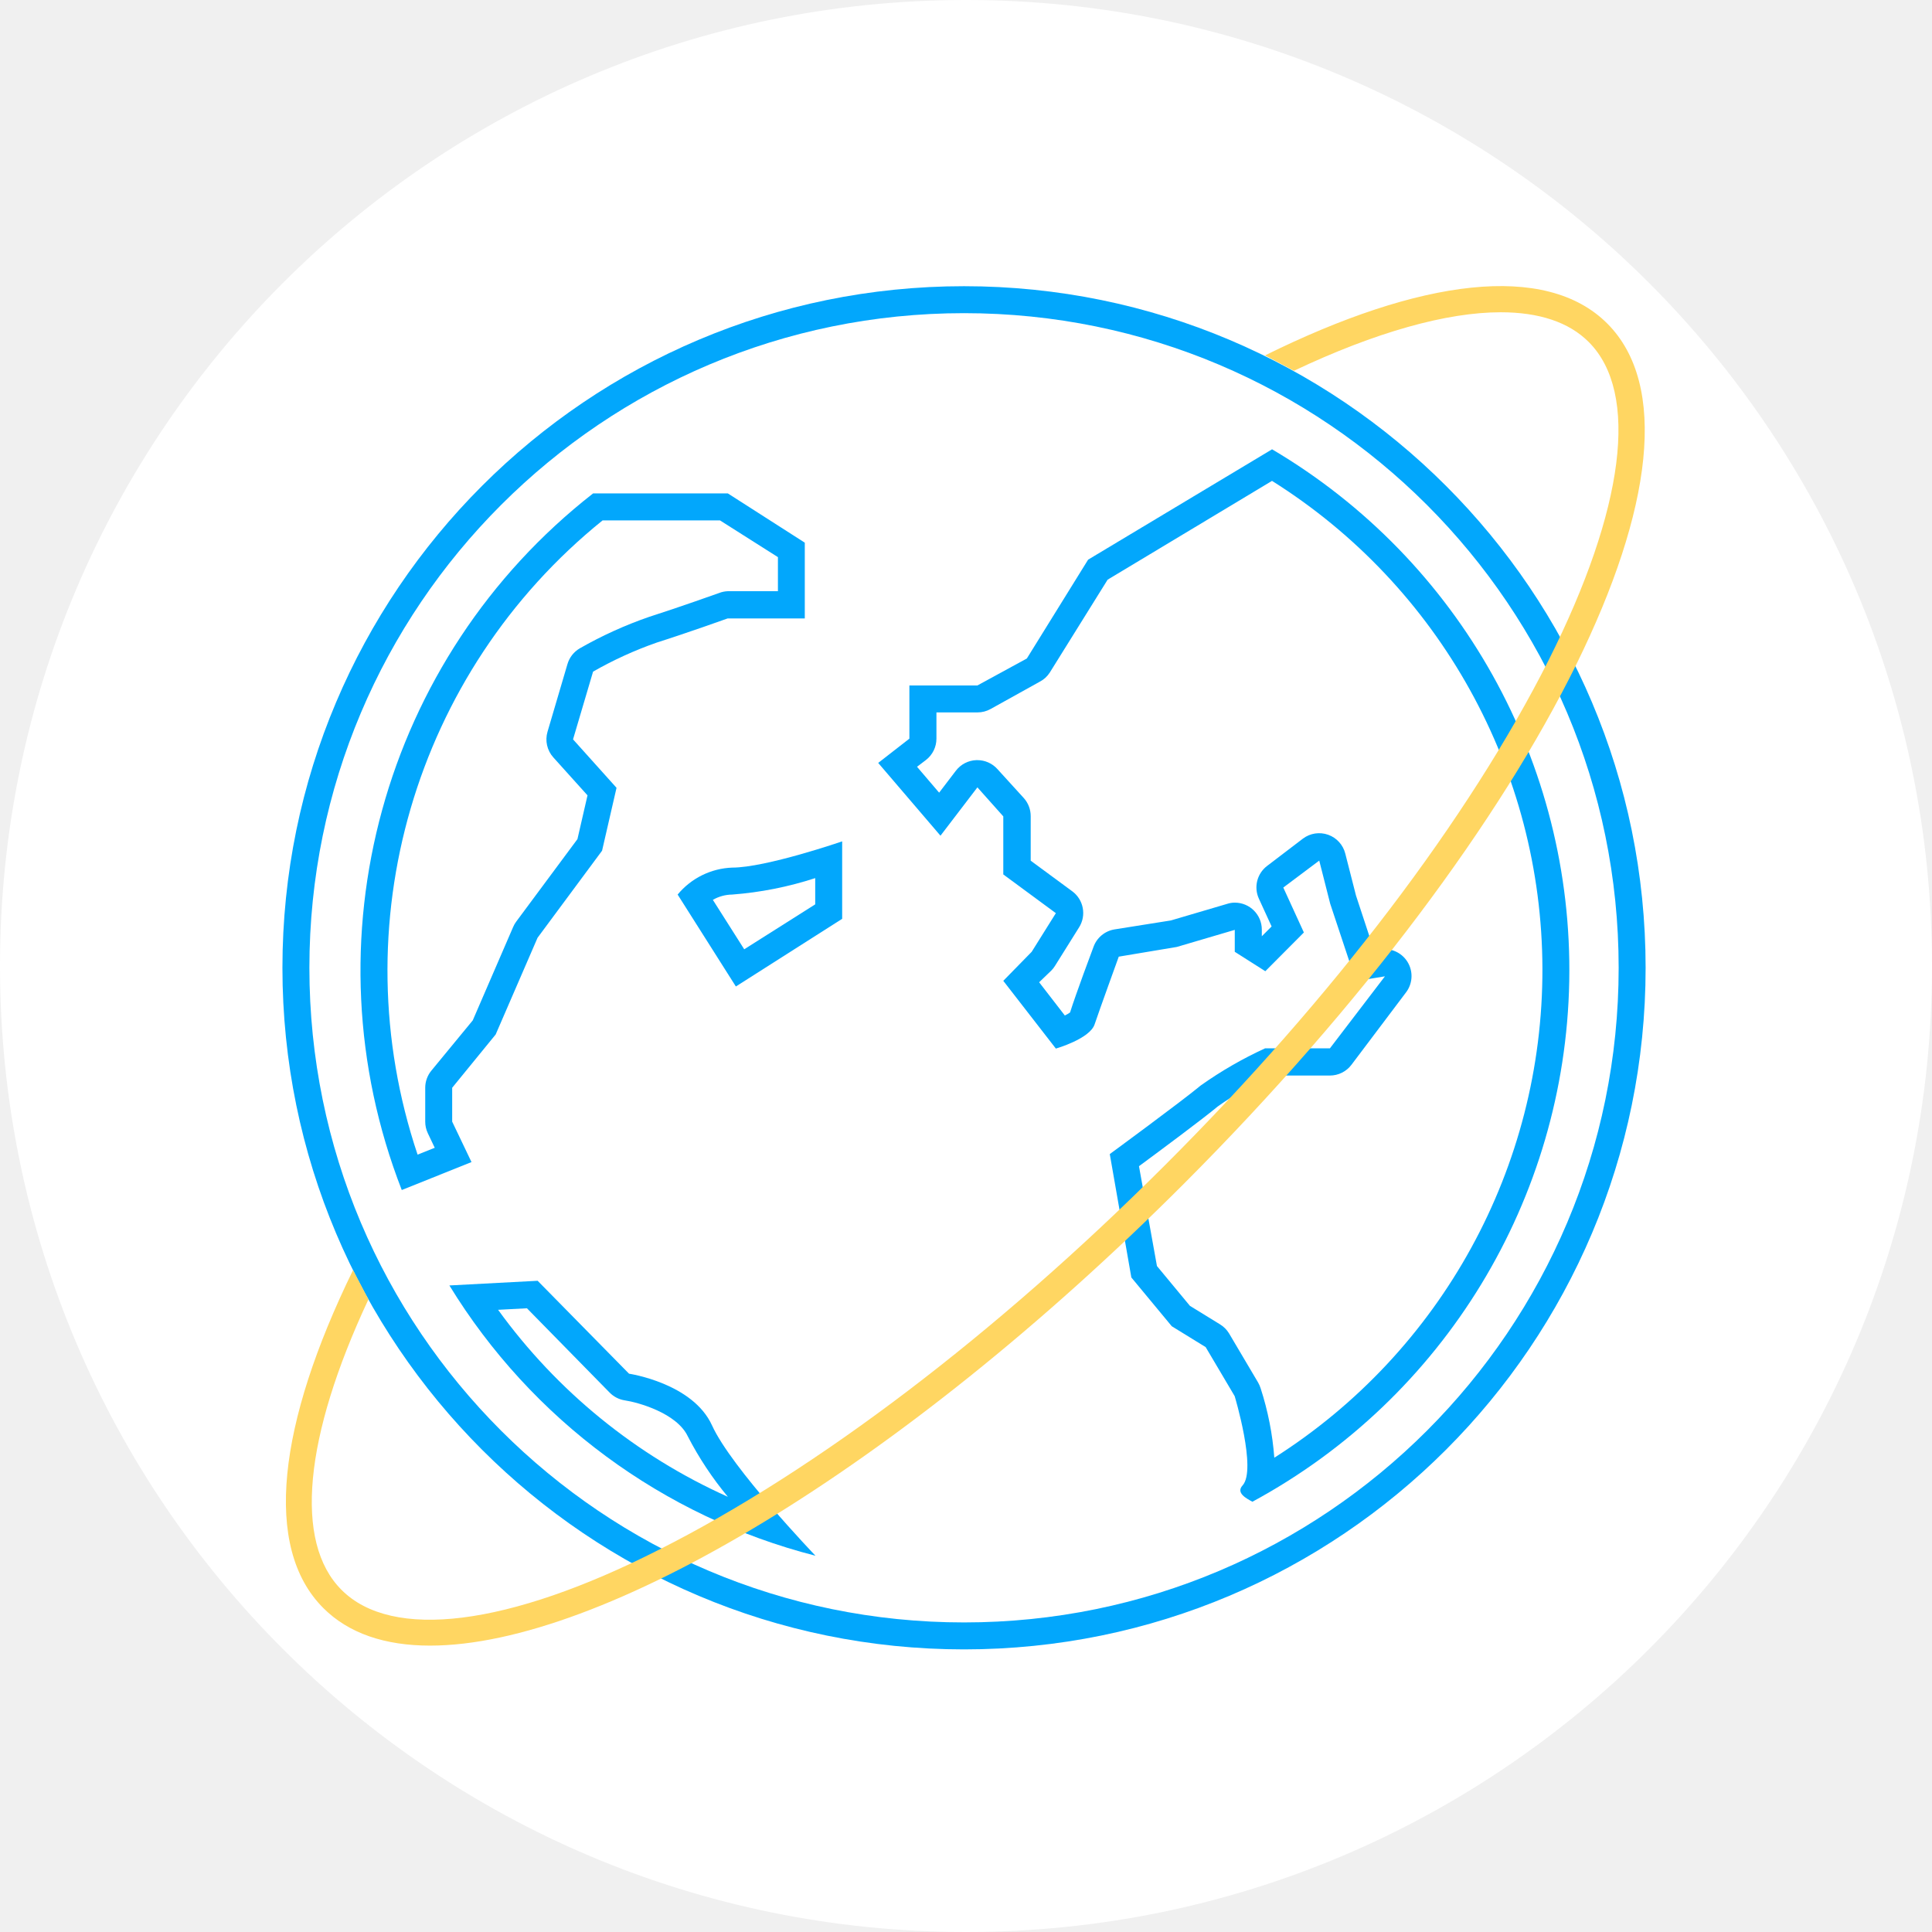
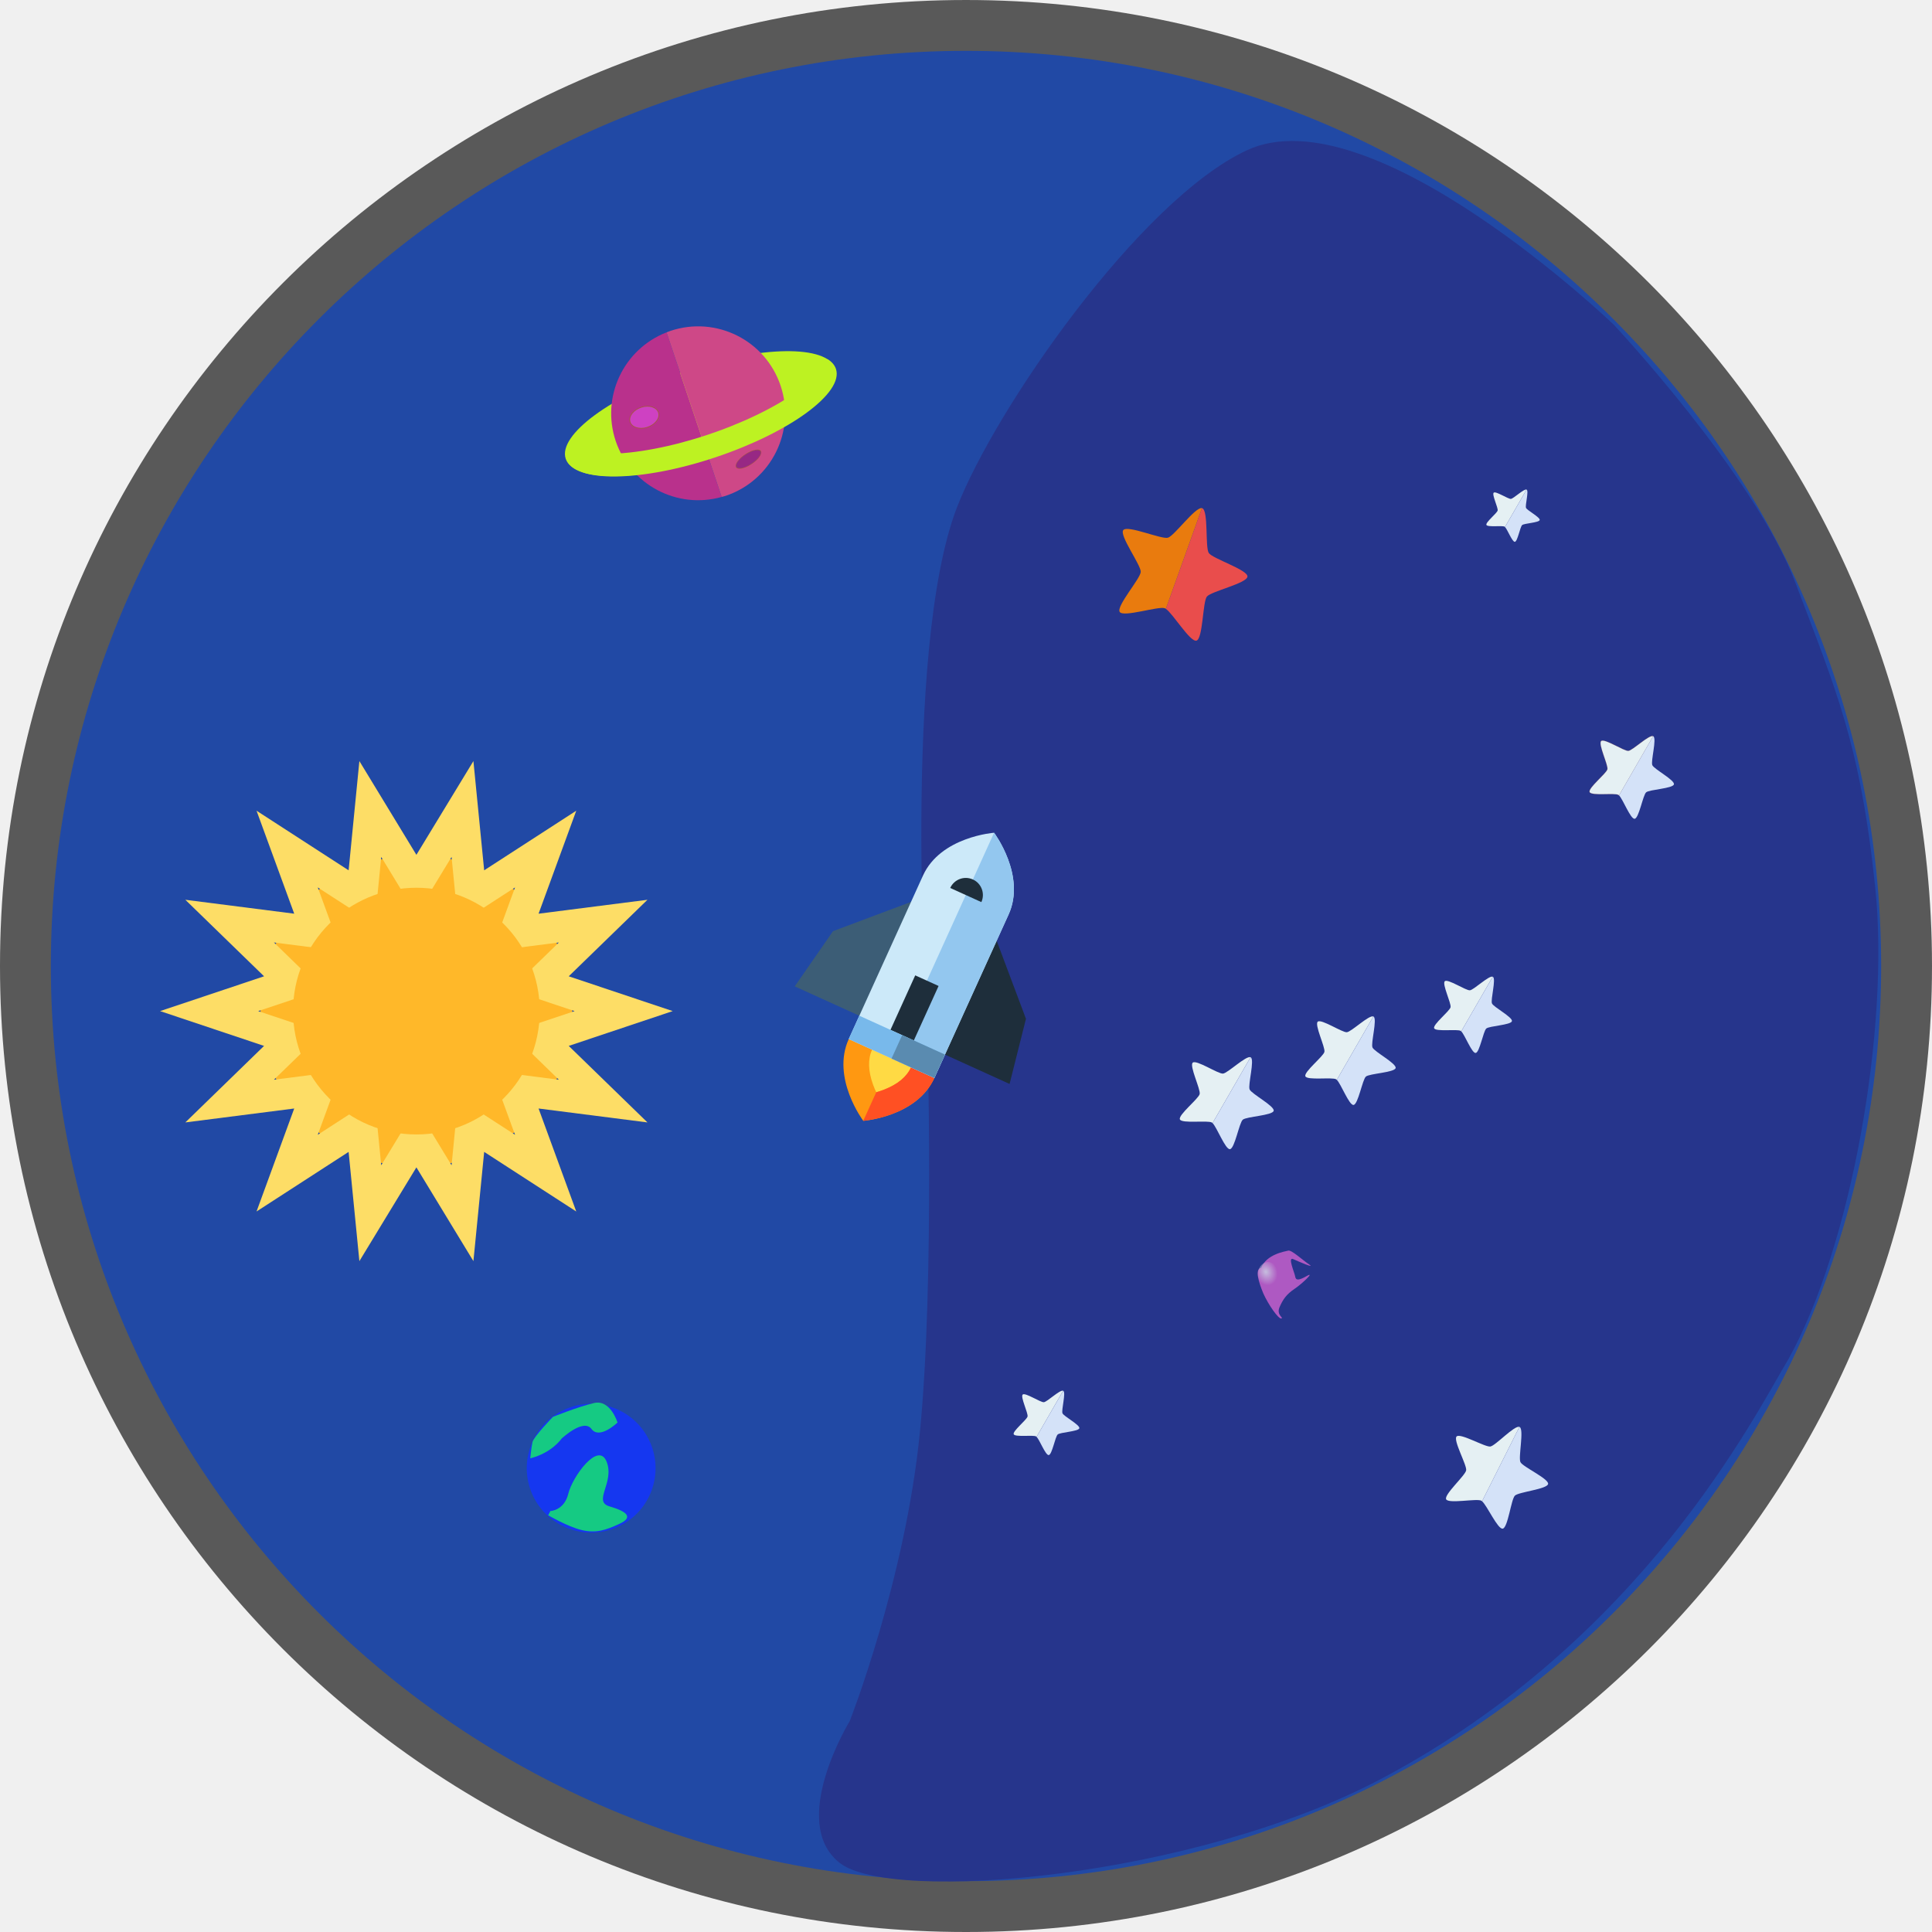
- <svg xmlns="http://www.w3.org/2000/svg" viewBox="0 0 215 215">
-   <defs>
-     <style>.cls-1{fill:#fff;}.cls-2{fill:none;stroke:#02a7fc;stroke-miterlimit:10;stroke-width:3px;}.cls-3{fill:#02a7fc;}.cls-4{fill:#ffd662;}</style>
+ <svg xmlns="http://www.w3.org/2000/svg" xmlns:xlink="http://www.w3.org/1999/xlink" width="100mm" height="100mm" viewBox="0 0 93.75 93.75" version="1.1" id="svg8">
+   <defs id="defs2">
+     <linearGradient id="linearGradient2852">
+       <stop style="stop-color:#fae9f9;stop-opacity:1;" offset="0" id="stop2848" />
+       <stop style="stop-color:#fae9f9;stop-opacity:0;" offset="1" id="stop2850" />
+     </linearGradient>
+     <radialGradient xlink:href="#linearGradient2852" id="radialGradient2854" cx="271.764" cy="235.805" fx="271.764" fy="235.805" r="3.524" gradientTransform="matrix(-0.9265982,0.4152445,-0.3536359,-1.034828,625.5711,390.0601)" gradientUnits="userSpaceOnUse" />
  </defs>
-   <g id="Vrstva_14" data-name="Vrstva 14">
-     <circle class="cls-1" cx="107.5" cy="107.5" r="107.5" />
-   </g>
-   <g id="Vrstva_4" data-name="Vrstva 4">
-     <circle class="cls-2" cx="107.28" cy="107.7" r="74.35" />
-     <path class="cls-3" d="M141.55,53.51a64.28,64.28,0,0,1,.26,108.71,33,33,0,0,0-1.52-7.72,3.23,3.23,0,0,0-.29-.66l-3.23-5.46a3,3,0,0,0-1-1l-3.35-2.06-3.67-4.43-2-11.11c2.44-1.8,7.15-5.3,8.78-6.66a37.34,37.34,0,0,1,5.92-3.43H148a3,3,0,0,0,2.39-1.19l6.09-8.08a3,3,0,0,0-2.39-4.8,2.7,2.7,0,0,0-.49,0l-.7.11-2-6.07L149.71,95A3,3,0,0,0,145,93.32l-4,3.05a3,3,0,0,0-.91,3.63l1.42,3.1-1.09,1.09v-.74a3,3,0,0,0-3-3,2.68,2.68,0,0,0-.84.13l-6.28,1.85-6.29,1a3,3,0,0,0-2.32,1.94c-.09.23-2,5.34-2.61,7.3a4.48,4.48,0,0,1-.58.34l-2.86-3.7L117,108a2.81,2.81,0,0,0,.4-.51l2.69-4.3a3,3,0,0,0-.76-4l-4.63-3.41V90.82a3,3,0,0,0-.76-2L111,85.59a3,3,0,0,0-2.24-1h-.11a3,3,0,0,0-2.27,1.17l-1.87,2.45-2.46-2.88,1-.76a3,3,0,0,0,1.16-2.37V79.28h4.57a3,3,0,0,0,1.46-.38l5.49-3.05a2.91,2.91,0,0,0,1.09-1l6.44-10.34,18.3-11m0-3.51L121.09,62.28l-6.82,11-5.5,3H101.2V82.2l-3.47,2.7L104.66,93l4.11-5.38,2.88,3.23v6.46l5.85,4.31-2.69,4.3-3.16,3.23,5.85,7.54s3.77-1.08,4.31-2.69,2.69-7.54,2.69-7.54l6.46-1.08,6.45-1.9v2.44l3.4,2.16,4.29-4.31-2.29-5,4-3,1.22,4.8,2.86,8.61,3.23-.53L148,116.66h-7.21a44.12,44.12,0,0,0-7.16,4.13c-2.15,1.79-10.13,7.64-10.13,7.64l2.4,13.73,4.5,5.43,3.77,2.32,3.23,5.46s2.47,8.19.88,9.93c-.78.85.45,1.46,1.09,1.82A67.28,67.28,0,0,0,141.56,50Z" />
-     <path class="cls-3" d="M90.72,97.76v2.88l-7.9,5-3.49-5.5a4.4,4.4,0,0,1,2.15-.59,39.45,39.45,0,0,0,9.24-1.83m3-4.09s-8.48,2.92-12.24,2.92a8.28,8.28,0,0,0-6.07,3l6.48,10.23,11.83-7.53V93.67Z" />
-     <path class="cls-3" d="M58.64,145.59l9.2,9.38a3,3,0,0,0,1.7.87c1.43.21,5.77,1.4,7,4A37.3,37.3,0,0,0,81,166.57a63.77,63.77,0,0,1-25.57-20.81l3.21-.17m1.19-3.06-9.82.52a67.36,67.36,0,0,0,40.74,30.08s-9.37-9.78-11.51-14.5S70,152.87,70,152.87L59.83,142.53Z" />
-     <path class="cls-3" d="M80.12,57.91,86.57,62v3.79H81A3,3,0,0,0,80,66s-4.51,1.61-7.8,2.66a45.38,45.38,0,0,0-7.68,3.49,3,3,0,0,0-1.37,1.75l-2.22,7.53a3,3,0,0,0,.65,2.86l3.8,4.22-1.12,4.87-6.82,9.19a2.73,2.73,0,0,0-.34.6l-4.49,10.38L48,119.15a3,3,0,0,0-.68,1.9v3.77a3,3,0,0,0,.29,1.29l.77,1.62-1.91.76A64.38,64.38,0,0,1,67.06,57.91H80.12m.87-3H66a67.37,67.37,0,0,0-21.29,77.52l7.76-3.11-2.15-4.5v-3.77l4.84-5.93,4.66-10.76L67,94.67l1.61-7-4.84-5.39L66,74.74a42.59,42.59,0,0,1,7.08-3.23c3.38-1.07,7.9-2.69,7.9-2.69h8.58V60.39L81,54.91Z" />
-     <path class="cls-4" d="M178.86,36c-6.82-6.82-20.8-5-38.08,3.55L144,41.26h0c9.11-4.31,17-6.51,23-6.51,4.25,0,7.59,1.09,9.8,3.31,5.65,5.65,4,18.55-4.46,35.4-8.85,17.56-24,37.54-42.74,56.25s-38.69,33.89-56.25,42.74C56.51,181,43.61,182.57,38,176.92c-5.3-5.3-4.17-17,3-32.32l0,0-1.71-3.26c-8.34,17.07-10.07,30.85-3.31,37.61,2.83,2.83,6.88,4.18,11.88,4.18,19.11,0,52.11-19.62,83.87-51.38C171.74,91.69,192.48,49.63,178.86,36Z" />
+   <g transform="translate(0,-203.25)" id="layer1">
+     <g transform="matrix(0.9108497,0,0,0.9108497,86.54704,-28.17102)" id="g2089" />
+     <g transform="matrix(0.9108497,0,0,0.9108497,86.54704,-28.17102)" id="g2091" />
+     <g transform="matrix(0.9108497,0,0,0.9108497,86.54704,-28.17102)" id="g2093" />
+     <g transform="matrix(0.9108497,0,0,0.9108497,86.54704,-28.17102)" id="g2095" />
+     <g transform="matrix(0.9108497,0,0,0.9108497,86.54704,-28.17102)" id="g2097" />
+     <g transform="matrix(0.9108497,0,0,0.9108497,86.54704,-28.17102)" id="g2099" />
+     <g transform="matrix(0.9108497,0,0,0.9108497,86.54704,-28.17102)" id="g2101" />
+     <g transform="matrix(0.9108497,0,0,0.9108497,86.54704,-28.17102)" id="g2103" />
+     <g transform="matrix(0.9108497,0,0,0.9108497,86.54704,-28.17102)" id="g2105" />
+     <g transform="matrix(0.9108497,0,0,0.9108497,86.54704,-28.17102)" id="g2107" />
+     <g transform="matrix(0.9108497,0,0,0.9108497,86.54704,-28.17102)" id="g2109" />
+     <g transform="matrix(0.9108497,0,0,0.9108497,86.54704,-28.17102)" id="g2111" />
+     <g transform="matrix(0.9108497,0,0,0.9108497,86.54704,-28.17102)" id="g2113" />
+     <g transform="matrix(0.9108497,0,0,0.9108497,86.54704,-28.17102)" id="g2115" />
+     <g transform="matrix(0.9108497,0,0,0.9108497,86.54704,-28.17102)" id="g2117" />
+     <g id="g4235" transform="matrix(0.1864898,0,0,0.1864898,-2.467111,244.0796)">
+       <circle r="251.354" cy="32.417" cx="264.583" id="path4888" style="opacity:1;fill:#000000;fill-opacity:0.627;stroke:none;stroke-width:0.439;stroke-miterlimit:4;stroke-dasharray:none;stroke-opacity:1;paint-order:stroke fill markers" />
+       <circle r="238.125" cy="32.417" cx="264.583" id="path4853" style="fill:#1947b1;fill-opacity:0.863;stroke:none;stroke-width:0.341" />
+       <path id="path1126" d="m 234.331,228.895 c 0,0 14.484,-36.877 18.263,-75.249 3.902,-39.614 1.878,-105.927 1.878,-105.927 0,0 -6.585,-97.476 7.755,-134.617 9.789,-25.352 47.477,-79.912 75.427,-92.933 32.466,-15.124 95.472,45.377 95.472,45.377 0,0 36.631,39.103 47.228,67.039 10.597,27.937 16.971,42.294 20.824,79.504 3.79,36.607 -6.254,93.243 -22.587,122.594 -8.67,14.45 -37.691,72.931 -105.648,109.059 -49.139,26.124 -127.74,32.642 -141.226,22.045 -13.487,-10.597 2.615,-36.894 2.615,-36.894 z" style="fill:#26358c;fill-opacity:1;stroke:none;stroke-width:0.238px;stroke-linecap:butt;stroke-linejoin:miter;stroke-opacity:1" />
+       <g transform="matrix(0.8279552,0.4225114,-0.4225114,0.8279552,-99.6571,31.81633)" id="g4864">
+         <circle style="fill:#1537f0;fill-opacity:1;stroke:none;stroke-width:0.404;stroke-miterlimit:4;stroke-dasharray:none;stroke-opacity:1" id="path4855" cx="319.768" cy="-4.625" r="18.026" />
+         <path style="fill:#15ca83;fill-opacity:1;stroke:none;stroke-width:0.265px;stroke-linecap:butt;stroke-linejoin:miter;stroke-opacity:1" d="m 315.043,11.25 c 0,0 3.402,-1.89 2.268,-6.615 -1.134,-4.725 0.756,-17.009 5.481,-12.851 4.725,4.158 1.512,11.717 6.426,10.772 4.914,-0.945 7.371,-0.378 4.725,3.024 -2.646,3.402 -4.725,5.481 -8.693,6.426 -3.969,0.945 -10.205,0.567 -10.205,0.567" id="path4857" />
+         <path style="fill:#15ca83;fill-opacity:1;stroke:none;stroke-width:0.265px;stroke-linecap:butt;stroke-linejoin:miter;stroke-opacity:1" d="m 303.326,0.667 c 4.725,-4.158 5.292,-8.882 5.292,-8.882 0,0 2.835,-7.937 6.237,-6.237 3.402,1.701 5.67,-4.914 5.67,-4.914 0,0 -4.725,-4.914 -8.315,-1.89 -3.591,3.024 -8.504,8.693 -8.504,8.693 0,0 -2.268,7.371 -1.89,8.882 0.378,1.512 1.512,4.347 1.512,4.347 z" id="path4859" />
+       </g>
+       <g transform="matrix(0.7974411,-0.6559799,0.6559799,0.7974411,-102.2482,221.9398)" id="g862">
+         <g id="g4839" transform="translate(335.9169,-122.5284)">
+           <g id="g4847" transform="matrix(0.9339799,0.3573255,-0.3573255,0.9339799,31.95531,-134.1739)">
+             <ellipse style="fill:#bdf222;fill-opacity:1;stroke-width:0.265" id="path4774" cx="124.013" cy="156.683" rx="35.814" ry="11.493" />
+             <g id="g4831">
+               <g id="g4778">
+                 <path style="fill:#b9318c;fill-opacity:1;stroke-width:1" d="m 462.65,1385.971 a 82.833,82.833 0 0 0 -78.793,82.689 82.833,82.833 0 0 0 78.793,82.629 z" id="path4772" transform="matrix(0.2645833,0,0,0.2645833,0,-232.1667)" />
+                 <path style="fill:#ce4887;fill-opacity:1;stroke-width:1" d="m 462.65,1385.971 0,165.318 a 82.833,82.833 0 0 0 4.041,0.203 82.833,82.833 0 0 0 82.832,-82.832 82.833,82.833 0 0 0 -82.832,-82.832 82.833,82.833 0 0 0 -4.041,0.143 z" id="path4750" transform="matrix(0.2645833,0,0,0.2645833,0,-232.1667)" />
+               </g>
+               <path id="path4825" d="m 89.606,153.832 a 35.814,11.493 0 0 0 -1.273,2.985 35.814,11.493 0 0 0 35.814,11.493 35.814,11.493 0 0 0 35.814,-11.493 35.814,11.493 0 0 0 -1.273,-3.028 35.814,11.493 0 0 1 -0.327,0.411 35.814,11.493 0 0 1 -1.228,1.08 35.814,11.493 0 0 1 -1.557,1.034 35.814,11.493 0 0 1 -1.871,0.979 35.814,11.493 0 0 1 -2.166,0.915 35.814,11.493 0 0 1 -2.44,0.841 35.814,11.493 0 0 1 -2.69,0.758 35.814,11.493 0 0 1 -2.912,0.668 35.814,11.493 0 0 1 -3.105,0.572 35.814,11.493 0 0 1 -3.268,0.469 35.814,11.493 0 0 1 -3.397,0.362 35.814,11.493 0 0 1 -3.493,0.252 35.814,11.493 0 0 1 -3.554,0.138 35.814,11.493 0 0 1 -2.533,0.029 35.814,11.493 0 0 1 -3.575,-0.057 35.814,11.493 0 0 1 -3.54,-0.172 35.814,11.493 0 0 1 -3.469,-0.284 35.814,11.493 0 0 1 -3.363,-0.394 35.814,11.493 0 0 1 -3.224,-0.5 35.814,11.493 0 0 1 -3.052,-0.6 35.814,11.493 0 0 1 -2.85,-0.695 35.814,11.493 0 0 1 -2.619,-0.783 35.814,11.493 0 0 1 -2.363,-0.863 35.814,11.493 0 0 1 -2.083,-0.934 35.814,11.493 0 0 1 -1.781,-0.996 35.814,11.493 0 0 1 -1.462,-1.049 35.814,11.493 0 0 1 -1.129,-1.09 35.814,11.493 0 0 1 -0.032,-0.046 z" style="fill:#bdf222;fill-opacity:1;stroke-width:0.265" />
+             </g>
+           </g>
+         </g>
+         <ellipse style="fill:#d143c9;fill-opacity:0.895;stroke:#a35643;stroke-width:0.348;stroke-miterlimit:4;stroke-dasharray:none;stroke-opacity:1;paint-order:stroke fill markers" id="path836" cx="352.167" cy="-224.704" rx="3.68" ry="2.551" transform="matrix(0.9274107,0.3740446,-0.3987058,0.9170789,0,0)" />
+         <ellipse style="fill:#972884;fill-opacity:1;stroke:#a35643;stroke-width:0.268;stroke-miterlimit:4;stroke-dasharray:none;stroke-opacity:1;paint-order:stroke fill markers" id="path836-3" cx="337.508" cy="-154.791" rx="3.506" ry="1.592" transform="matrix(0.9787989,0.2048235,-0.642264,0.7664835,0,0)" />
+       </g>
+       <g style="stroke:none" transform="matrix(0.3069064,0.110002,-0.110002,0.3069064,202.0538,-0.0312751)" id="g1008">
+         <path style="fill:#ff8400;fill-opacity:0.895;stroke:none;stroke-width:0.379;stroke-miterlimit:4;stroke-dasharray:none;stroke-opacity:1;paint-order:stroke fill markers" d="m 268.122,-378.543 c -5.414,0.646 -13.258,28.293 -17.628,31.378 -4.428,3.126 -33.825,1.163 -35.57,6.294 -1.745,5.132 22.754,21.498 24.358,26.675 1.604,5.177 -9.347,32.53 -5.006,35.775 4.341,3.245 27.477,-14.997 32.897,-14.923 0.266,0.004 0.605,0.086 0.95,0.176 z" id="path986-2" />
+         <path style="fill:#ff5146;fill-opacity:0.895;stroke:none;stroke-width:0.379;stroke-miterlimit:4;stroke-dasharray:none;stroke-opacity:1;paint-order:stroke fill markers" d="m 268.122,-378.543 0,85.375 c 6.679,1.732 27.317,18.612 31.527,15.64 4.428,-3.126 -5.772,-30.767 -4.027,-35.898 1.745,-5.132 26.682,-20.823 25.078,-26 -1.604,-5.177 -31.044,-4.018 -35.385,-7.263 -4.341,-3.245 -11.559,-31.81 -16.978,-31.884 -0.07,-10e-4 -0.143,0.022 -0.214,0.031 z" id="path977-3" />
+       </g>
+       <g style="stroke:none" transform="matrix(0.2265959,0.11378,-0.11378,0.2265959,319.408,217.3971)" id="g1030">
+         <path style="fill:#e5f0f3;fill-opacity:1;stroke:none;stroke-width:0.379;stroke-miterlimit:4;stroke-dasharray:none;stroke-opacity:1;paint-order:stroke fill markers" d="m 199.167,-387.096 c -5.414,0.646 -13.258,28.293 -17.628,31.378 -4.428,3.126 -33.825,1.163 -35.57,6.294 -1.745,5.132 22.754,21.498 24.358,26.675 1.604,5.177 -9.347,32.53 -5.006,35.775 4.341,3.245 27.477,-14.997 32.897,-14.923 0.266,0.004 0.605,0.086 0.95,0.176 z" id="path986-7" />
+         <path style="fill:#d4e2f8;fill-opacity:1;stroke:none;stroke-width:0.379;stroke-miterlimit:4;stroke-dasharray:none;stroke-opacity:1;paint-order:stroke fill markers" d="m 199.167,-387.096 0,85.375 c 6.679,1.732 27.317,18.612 31.527,15.64 4.428,-3.126 -5.772,-30.767 -4.027,-35.898 1.745,-5.132 26.682,-20.823 25.078,-26 -1.604,-5.177 -31.044,-4.018 -35.385,-7.263 -4.341,-3.245 -11.559,-31.81 -16.978,-31.884 -0.07,-0.001 -0.143,0.022 -0.214,0.031 z" id="path977-5" />
+       </g>
+       <g transform="matrix(0.1802327,0.1039611,-0.1039611,0.1802327,353.3161,22.00766)" id="g1052">
+         <path style="fill:#e5f0f3;fill-opacity:1;stroke:#a35643;stroke-width:0.379;stroke-miterlimit:4;stroke-dasharray:none;stroke-opacity:1;paint-order:stroke fill markers" d="m 256.362,-421.841 c -5.414,0.646 -13.258,28.293 -17.628,31.378 -4.428,3.126 -33.825,1.163 -35.57,6.294 -1.745,5.132 22.754,21.498 24.358,26.675 1.604,5.177 -9.347,32.53 -5.006,35.775 4.341,3.245 27.477,-14.997 32.897,-14.923 0.266,0.004 0.605,0.086 0.95,0.176 z" id="path986-9" />
+         <path style="fill:#d4e2f8;fill-opacity:1;stroke:none;stroke-width:0.379;stroke-miterlimit:4;stroke-dasharray:none;stroke-opacity:1;paint-order:stroke fill markers" d="m 256.362,-421.841 0,85.375 c 6.679,1.732 27.317,18.612 31.527,15.64 4.428,-3.126 -5.772,-30.767 -4.027,-35.898 1.745,-5.132 26.682,-20.823 25.078,-26 -1.604,-5.177 -31.044,-4.018 -35.385,-7.263 -4.341,-3.245 -11.559,-31.81 -16.978,-31.884 -0.07,-10e-4 -0.143,0.022 -0.214,0.031 z" id="path977-2" />
+       </g>
+       <g style="stroke:none" transform="matrix(0.1664288,0.09599882,-0.09599882,0.1664288,318.4789,80.80407)" id="g1052-2">
+         <path style="fill:#e5f0f3;fill-opacity:1;stroke:none;stroke-width:0.379;stroke-miterlimit:4;stroke-dasharray:none;stroke-opacity:1;paint-order:stroke fill markers" d="m 256.362,-421.841 c -5.414,0.646 -13.258,28.293 -17.628,31.378 -4.428,3.126 -33.825,1.163 -35.57,6.294 -1.745,5.132 22.754,21.498 24.358,26.675 1.604,5.177 -9.347,32.53 -5.006,35.775 4.341,3.245 27.477,-14.997 32.897,-14.923 0.266,0.004 0.605,0.086 0.95,0.176 z" id="path986-9-8" />
+         <path style="fill:#d4e2f8;fill-opacity:1;stroke:none;stroke-width:0.379;stroke-miterlimit:4;stroke-dasharray:none;stroke-opacity:1;paint-order:stroke fill markers" d="m 256.362,-421.841 0,85.375 c 6.679,1.732 27.317,18.612 31.527,15.64 4.428,-3.126 -5.772,-30.767 -4.027,-35.898 1.745,-5.132 26.682,-20.823 25.078,-26 -1.604,-5.177 -31.044,-4.018 -35.385,-7.263 -4.341,-3.245 -11.559,-31.81 -16.978,-31.884 -0.07,-10e-4 -0.143,0.022 -0.214,0.031 z" id="path977-2-9" />
+       </g>
+       <g style="stroke:none" transform="matrix(0.1930951,0.1113804,-0.1113804,0.1930951,274.0919,98.45443)" id="g1052-7">
+         <path style="fill:#e5f0f3;fill-opacity:1;stroke:none;stroke-width:0.379;stroke-miterlimit:4;stroke-dasharray:none;stroke-opacity:1;paint-order:stroke fill markers" d="m 256.362,-421.841 c -5.414,0.646 -13.258,28.293 -17.628,31.378 -4.428,3.126 -33.825,1.163 -35.57,6.294 -1.745,5.132 22.754,21.498 24.358,26.675 1.604,5.177 -9.347,32.53 -5.006,35.775 4.341,3.245 27.477,-14.997 32.897,-14.923 0.266,0.004 0.605,0.086 0.95,0.176 z" id="path986-9-3" />
+         <path style="fill:#d4e2f8;fill-opacity:1;stroke:none;stroke-width:0.379;stroke-miterlimit:4;stroke-dasharray:none;stroke-opacity:1;paint-order:stroke fill markers" d="m 256.362,-421.841 0,85.375 c 6.679,1.732 27.317,18.612 31.527,15.64 4.428,-3.126 -5.772,-30.767 -4.027,-35.898 1.745,-5.132 26.682,-20.823 25.078,-26 -1.604,-5.177 -31.044,-4.018 -35.385,-7.263 -4.341,-3.245 -11.559,-31.81 -16.978,-31.884 -0.07,-10e-4 -0.143,0.022 -0.214,0.031 z" id="path977-2-6" />
+       </g>
+       <g style="stroke:none" transform="matrix(0.2006693,0.1157493,-0.1157493,0.2006693,238.3492,111.1358)" id="g1052-1">
+         <path style="fill:#e5f0f3;fill-opacity:1;stroke:none;stroke-width:0.379;stroke-miterlimit:4;stroke-dasharray:none;stroke-opacity:1;paint-order:stroke fill markers" d="m 256.362,-421.841 c -5.414,0.646 -13.258,28.293 -17.628,31.378 -4.428,3.126 -33.825,1.163 -35.57,6.294 -1.745,5.132 22.754,21.498 24.358,26.675 1.604,5.177 -9.347,32.53 -5.006,35.775 4.341,3.245 27.477,-14.997 32.897,-14.923 0.266,0.004 0.605,0.086 0.95,0.176 z" id="path986-9-2" />
+         <path style="fill:#d4e2f8;fill-opacity:1;stroke:none;stroke-width:0.379;stroke-miterlimit:4;stroke-dasharray:none;stroke-opacity:1;paint-order:stroke fill markers" d="m 256.362,-421.841 0,85.375 c 6.679,1.732 27.317,18.612 31.527,15.64 4.428,-3.126 -5.772,-30.767 -4.027,-35.898 1.745,-5.132 26.682,-20.823 25.078,-26 -1.604,-5.177 -31.044,-4.018 -35.385,-7.263 -4.341,-3.245 -11.559,-31.81 -16.978,-31.884 -0.07,-10e-4 -0.143,0.022 -0.214,0.031 z" id="path977-2-93" />
+       </g>
+       <g style="stroke:none" transform="matrix(0.1404201,0.08099656,-0.08099656,0.1404201,219.6942,181.4093)" id="g1052-2-1">
+         <path style="fill:#e5f0f3;fill-opacity:1;stroke:none;stroke-width:0.379;stroke-miterlimit:4;stroke-dasharray:none;stroke-opacity:1;paint-order:stroke fill markers" d="m 256.362,-421.841 c -5.414,0.646 -13.258,28.293 -17.628,31.378 -4.428,3.126 -33.825,1.163 -35.57,6.294 -1.745,5.132 22.754,21.498 24.358,26.675 1.604,5.177 -9.347,32.53 -5.006,35.775 4.341,3.245 27.477,-14.997 32.897,-14.923 0.266,0.004 0.605,0.086 0.95,0.176 z" id="path986-9-8-9" />
+         <path style="fill:#d4e2f8;fill-opacity:1;stroke:none;stroke-width:0.379;stroke-miterlimit:4;stroke-dasharray:none;stroke-opacity:1;paint-order:stroke fill markers" d="m 256.362,-421.841 0,85.375 c 6.679,1.732 27.317,18.612 31.527,15.64 4.428,-3.126 -5.772,-30.767 -4.027,-35.898 1.745,-5.132 26.682,-20.823 25.078,-26 -1.604,-5.177 -31.044,-4.018 -35.385,-7.263 -4.341,-3.245 -11.559,-31.81 -16.978,-31.884 -0.07,-10e-4 -0.143,0.022 -0.214,0.031 z" id="path977-2-9-4" />
+       </g>
+       <g style="stroke:none" transform="matrix(0.1140139,0.06576505,-0.06576505,0.1140139,353.4683,-60.30915)" id="g1052-2-7">
+         <path style="fill:#e5f0f3;fill-opacity:1;stroke:none;stroke-width:0.379;stroke-miterlimit:4;stroke-dasharray:none;stroke-opacity:1;paint-order:stroke fill markers" d="m 256.362,-421.841 c -5.414,0.646 -13.258,28.293 -17.628,31.378 -4.428,3.126 -33.825,1.163 -35.57,6.294 -1.745,5.132 22.754,21.498 24.358,26.675 1.604,5.177 -9.347,32.53 -5.006,35.775 4.341,3.245 27.477,-14.997 32.897,-14.923 0.266,0.004 0.605,0.086 0.95,0.176 z" id="path986-9-8-8" />
+         <path style="fill:#d4e2f8;fill-opacity:1;stroke:none;stroke-width:0.379;stroke-miterlimit:4;stroke-dasharray:none;stroke-opacity:1;paint-order:stroke fill markers" d="m 256.362,-421.841 0,85.375 c 6.679,1.732 27.317,18.612 31.527,15.64 4.428,-3.126 -5.772,-30.767 -4.027,-35.898 1.745,-5.132 26.682,-20.823 25.078,-26 -1.604,-5.177 -31.044,-4.018 -35.385,-7.263 -4.341,-3.245 -11.559,-31.81 -16.978,-31.884 -0.07,-10e-4 -0.143,0.022 -0.214,0.031 z" id="path977-2-9-45" />
+       </g>
+       <g transform="matrix(0.5533087,0.251277,-0.251277,0.5533087,61.85342,119.1684)" id="g1932">
+         <circle style="fill:#ffda44;stroke-width:0.265" cx="232.077" cy="-211.347" r="14.645" id="circle1208" />
+         <path style="fill:#ff9811;stroke-width:0.265" d="m 241.231,-218.67 c 0,4.448 -2.188,8.954 -6.504,13.391 -0.89,0.915 -1.79,1.741 -2.649,2.47 -0.859,-0.729 -1.759,-1.555 -2.649,-2.47 -4.316,-4.437 -6.504,-8.943 -6.504,-13.391 l 18.307,0 m -9.153,-10.984 -20.137,10.984 c 0,18.306 20.137,29.29 20.137,29.29 0,0 20.137,-10.984 20.137,-29.29 z" id="path1210" />
+         <path style="fill:#ff5023;stroke-width:0.265" d="m 232.077,-229.654 0,10.984 9.153,0 c 0,4.448 -2.188,8.954 -6.504,13.391 -0.89,0.915 -1.79,1.741 -2.649,2.47 l 0,13.429 c 0,0 20.137,-10.984 20.137,-29.29 z" id="path1212" />
+         <polygon transform="matrix(0.2645833,0,0,0.2645833,164.3441,-324.8464)" style="fill:#3c5d76" points="262.919,74.43 84.522,252.827 65.075,359.784 262.919,359.784 " id="polygon1214" />
+         <polygon transform="matrix(0.2645833,0,0,0.2645833,164.3441,-324.8464)" style="fill:#1e2e3b" points="446.925,359.784 427.479,252.827 249.081,74.43 249.081,359.784 " id="polygon1216" />
+         <path style="fill:#cce9f9;stroke-width:0.265" d="m 252.214,-218.67 0,-76.886 c 0,-18.306 -20.137,-29.29 -20.137,-29.29 0,0 -20.137,10.984 -20.137,29.29 l 0,76.887 40.274,0 z" id="path1218" />
+         <path style="fill:#93c7ef;stroke-width:0.265" d="m 252.214,-218.67 0,-76.886 c 0,-18.306 -20.137,-29.29 -20.137,-29.29 l 0,106.177 z" id="path1220" />
+         <g transform="matrix(0.2645833,0,0,0.2645833,164.3441,-324.8464)" id="g1226">
+           <path style="fill:#1e2e3b" d="M 283.676,110.703 C 283.676,95.418 271.284,83.027 256,83.027 l 0,0 c -15.284,0 -27.676,12.39 -27.676,27.676 z" id="path1222" />
+           <rect x="235.243" y="262.919" style="fill:#1e2e3b" width="41.514" height="96.865" id="rect1224" />
+         </g>
+         <rect x="211.94" y="-229.654" style="fill:#78b9eb;stroke-width:0.265" width="40.274" height="10.984" id="rect1228" />
+         <rect x="232.077" y="-229.654" style="fill:#5a8bb0;stroke-width:0.265" width="20.137" height="10.984" id="rect1230" />
+         <g transform="matrix(0.2645833,0,0,0.2645833,164.3441,-324.8464)" id="g1232" />
+         <g transform="matrix(0.2645833,0,0,0.2645833,164.3441,-324.8464)" id="g1234" />
+         <g transform="matrix(0.2645833,0,0,0.2645833,164.3441,-324.8464)" id="g1236" />
+         <g transform="matrix(0.2645833,0,0,0.2645833,164.3441,-324.8464)" id="g1238" />
+         <g transform="matrix(0.2645833,0,0,0.2645833,164.3441,-324.8464)" id="g1240" />
+         <g transform="matrix(0.2645833,0,0,0.2645833,164.3441,-324.8464)" id="g1242" />
+         <g transform="matrix(0.2645833,0,0,0.2645833,164.3441,-324.8464)" id="g1244" />
+         <g transform="matrix(0.2645833,0,0,0.2645833,164.3441,-324.8464)" id="g1246" />
+         <g transform="matrix(0.2645833,0,0,0.2645833,164.3441,-324.8464)" id="g1248" />
+         <g transform="matrix(0.2645833,0,0,0.2645833,164.3441,-324.8464)" id="g1250" />
+         <g transform="matrix(0.2645833,0,0,0.2645833,164.3441,-324.8464)" id="g1252" />
+         <g transform="matrix(0.2645833,0,0,0.2645833,164.3441,-324.8464)" id="g1254" />
+         <g transform="matrix(0.2645833,0,0,0.2645833,164.3441,-324.8464)" id="g1256" />
+         <g transform="matrix(0.2645833,0,0,0.2645833,164.3441,-324.8464)" id="g1258" />
+         <g transform="matrix(0.2645833,0,0,0.2645833,164.3441,-324.8464)" id="g1260" />
+       </g>
+       <g id="sun4" transform="matrix(0.9398037,0,0,0.9398037,54.88518,-22.53815)">
+         <g id="g2074">
+           <g id="g2072">
+             <circle id="circle2070" r="43.141" cy="70.961" cx="70.962" style="fill:#ffb829" />
+           </g>
+         </g>
+         <g id="g2080">
+           <g id="g2078">
+             <path id="path2076" d="M 86.749,140.189 70.963,114.225 55.176,140.188 52.197,109.942 26.702,126.442 37.134,97.931 6.988,101.783 28.784,80.597 0,70.961 28.786,61.326 6.989,40.14 37.135,43.992 26.703,15.48 52.198,31.982 55.176,1.736 70.963,27.699 86.749,1.736 l 2.979,30.246 25.495,-16.5 -10.433,28.51 30.146,-3.851 -21.797,21.185 28.786,9.635 -28.786,9.636 21.797,21.187 -30.146,-3.853 10.432,28.513 -25.494,-16.502 z m -27.358,-45.173 1.834,18.63 9.737,-16.015 9.737,16.014 L 82.533,95.016 98.269,105.2 91.823,87.584 110.4,89.957 96.98,76.914 114.762,70.961 96.98,65.009 110.4,51.966 91.823,54.339 98.269,36.723 82.534,46.908 80.7,28.279 70.963,44.293 61.226,28.279 59.392,46.908 43.656,36.723 50.102,54.339 31.525,51.966 44.945,65.009 27.162,70.961 44.945,76.914 31.525,89.956 50.101,87.584 43.656,105.2 Z" style="fill:#fddd66" />
+           </g>
+         </g>
+         <g id="g2086">
+           <g id="g2084">
+             <circle id="circle2082" r="34.152" cy="70.961" cx="70.963" style="fill:#ffb829" />
+           </g>
+         </g>
+       </g>
+       <g style="opacity:0.756;stroke:none" transform="matrix(0.7866475,-0.3943934,0.4005547,0.7989367,30.42174,163.1)" id="g2858">
+         <path style="fill:#da64d3;fill-opacity:1;stroke:none;stroke-width:0.285;stroke-linecap:butt;stroke-linejoin:miter;stroke-miterlimit:4;stroke-dasharray:none;stroke-opacity:1" d="m 339.634,110.735 c -0.157,3.669 0.599,8.665 1.433,8.858 0.833,0.193 -0.921,-1.557 1.033,-3.167 1.954,-1.611 3.545,-2.453 6.377,-2.815 2.832,-0.362 7.808,-1.904 5.024,-1.75 -2.784,0.154 -3.569,-0.248 -3.21,-1.341 0.359,-1.093 0.589,-6.291 1.801,-4.816 1.212,1.475 4.693,5.548 3.457,3.383 -1.237,-2.166 -2.66,-6.025 -3.645,-6.245 -0.985,-0.22 -6.25,-1.903 -9.431,0.95 -1.926,-0.61 -2.58,3.414 -2.838,6.944 z" id="path2816" />
+         <ellipse style="fill:url(#radialGradient2854);fill-opacity:1;stroke:none;stroke-width:0.365;stroke-miterlimit:4;stroke-dasharray:none;stroke-opacity:1;paint-order:stroke fill markers" id="path2810" cx="290.341" cy="259.711" rx="3.337" ry="3.098" transform="matrix(0.8796162,-0.4756841,0.3390147,0.9407811,0,0)" />
+       </g>
+     </g>
  </g>
</svg>
